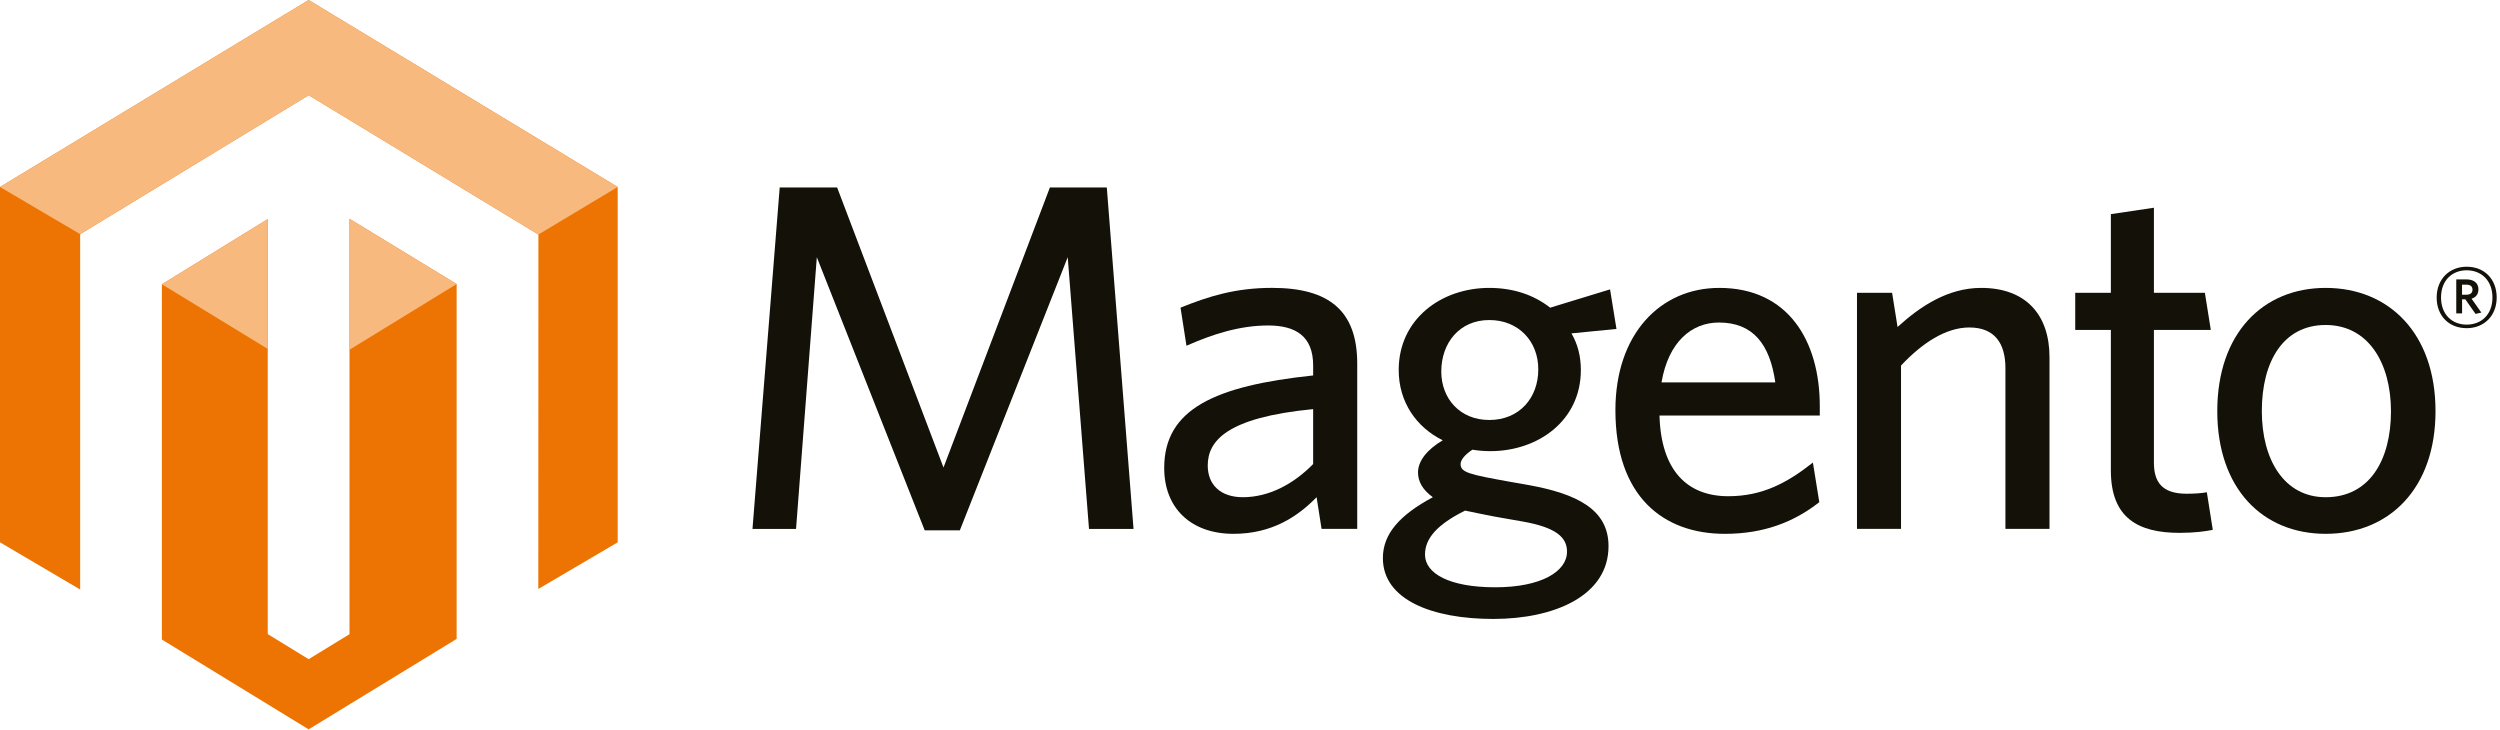
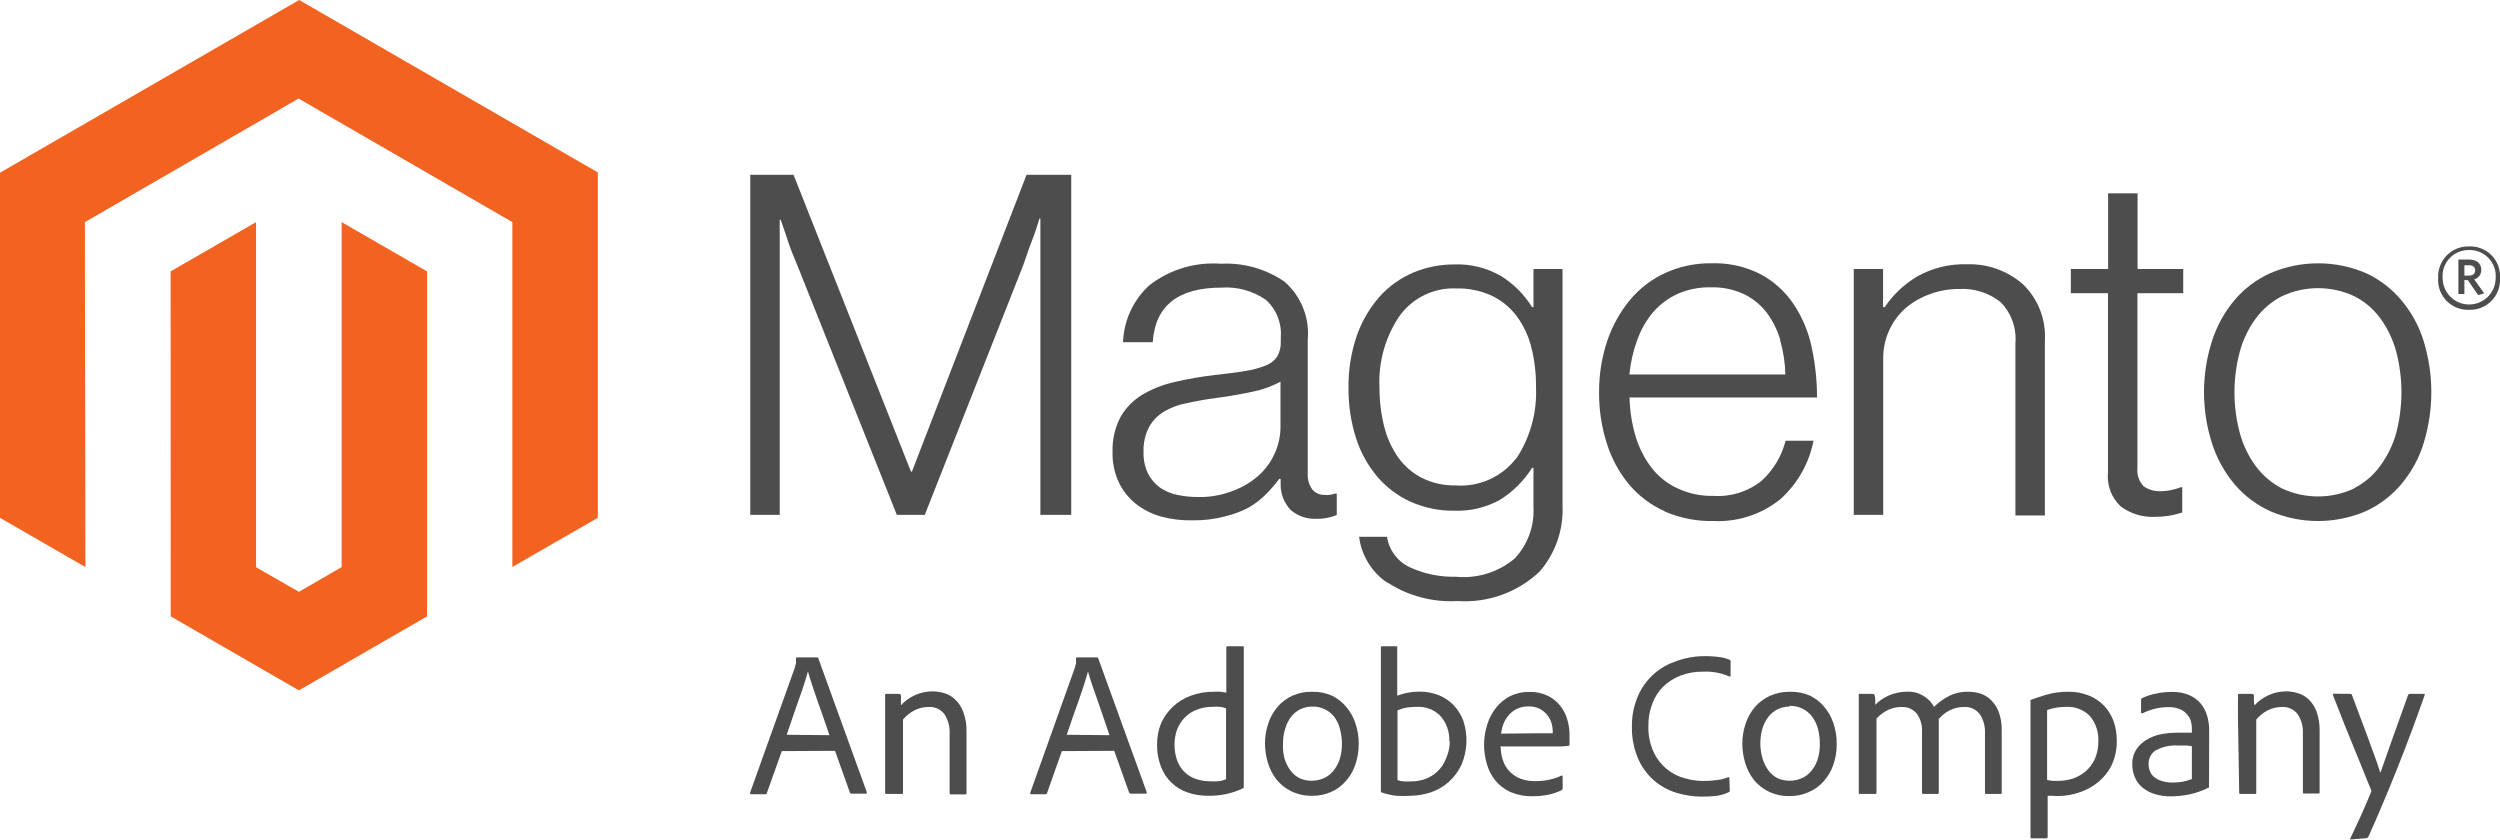
- <svg xmlns="http://www.w3.org/2000/svg" xml:space="preserve" height="55.139px" viewBox="0 0 189 55.139" width="189px" version="1.1" y="0px" x="0px" enable-background="new 0 0 189 55.139">
-   <path d="m23.333 0l-23.333 14.135v26.865l6.06 3.568v-26.865l17.278-10.504 17.292 10.488 0.074 0.042-0.008 26.798 6.001-3.527v-26.865l-23.364-14.135zm3.088 16.538v31.407l-3.088 1.889-3.091-1.896v-31.376l-8.003 4.928v26.86l11.094 6.789 11.189-6.837v-26.829l-8.101-4.935z" fill="#ED7402" />
-   <path d="m12.239 21.491l8.003 4.886v-9.814l-8.003 4.928zm14.182-4.953v9.902l8.101-4.967-8.101-4.935zm20.276-2.403l-23.364-14.135-23.333 14.135 6.06 3.568 17.278-10.504 17.365 10.53 5.994-3.594z" fill="#F8B97F" />
-   <path d="m82.328 39.984l-1.608-20.54-8.156 20.651h-2.656l-8.156-20.651-1.571 20.541h-3.293l2.058-25.814h4.34l8.043 21.174 8.044-21.174h4.301l2.021 25.814h-3.367z" fill="#131108" />
-   <path d="m99.91 39.984l-0.375-2.396c-1.421 1.458-3.366 2.769-6.284 2.769-3.218 0-5.237-1.945-5.237-4.977 0-4.452 3.815-6.209 11.261-6.996v-0.748c0-2.244-1.348-3.03-3.406-3.03-2.17 0-4.227 0.673-6.172 1.533l-0.449-2.88c2.133-0.861 4.153-1.496 6.922-1.496 4.339 0 6.436 1.757 6.436 5.723v12.498h-2.7zm-0.635-9.055c-6.586 0.636-7.97 2.432-7.97 4.266 0 1.457 0.973 2.394 2.657 2.394 1.945 0 3.815-0.974 5.312-2.508v-4.152h0.001z" fill="#131108" />
-   <path d="m121.72 21.876l0.485 2.992-3.404 0.336c0.486 0.824 0.712 1.76 0.712 2.769 0 3.817-3.219 6.134-6.848 6.134-0.449 0-0.898-0.037-1.348-0.111-0.523 0.338-0.897 0.75-0.897 1.085 0 0.636 0.634 0.787 3.777 1.349l1.272 0.223c3.778 0.673 6.135 1.871 6.135 4.639 0 3.741-4.078 5.5-8.715 5.5-4.64 0-8.343-1.458-8.343-4.6 0-1.834 1.271-3.256 3.777-4.603-0.784-0.562-1.121-1.198-1.121-1.872 0-0.861 0.672-1.722 1.87-2.432-1.982-0.973-3.33-2.879-3.33-5.312 0-3.852 3.217-6.208 6.846-6.208 1.795 0 3.368 0.522 4.604 1.496l4.53-1.385zm-13.99 20.052c0 1.424 1.834 2.471 5.312 2.471 3.48 0 5.424-1.197 5.424-2.693 0-1.086-0.822-1.832-3.365-2.282l-2.134-0.375c-0.972-0.187-1.495-0.299-2.207-0.448-2.1 1.045-3.03 2.094-3.03 3.327zm4.86-17.733c-2.244 0-3.629 1.722-3.629 3.891 0 2.058 1.421 3.665 3.629 3.665 2.283 0 3.704-1.682 3.704-3.815 0.01-2.132-1.49-3.741-3.7-3.741z" fill="#131108" />
-   <path d="m137.58 31.416h-12.122c0.112 4.15 2.094 6.098 5.2 6.098 2.583 0 4.453-1.009 6.397-2.544l0.484 2.994c-1.907 1.497-4.188 2.394-7.143 2.394-4.642 0-8.271-2.807-8.271-9.354 0-5.724 3.368-9.239 7.856-9.239 5.199 0 7.595 4.002 7.595 8.94v0.711zm-7.63-7.033c-2.059 0-3.817 1.459-4.34 4.526h8.604c-0.41-2.881-1.68-4.526-4.26-4.526z" fill="#131108" />
-   <path d="m151.61 39.984v-12.16c0-1.832-0.786-3.067-2.73-3.067-1.759 0-3.555 1.161-5.163 2.88v12.347h-3.329v-17.846h2.655l0.412 2.582c1.683-1.533 3.78-2.955 6.321-2.955 3.369 0 5.166 2.019 5.166 5.236v12.983h-3.33z" fill="#131108" />
-   <path d="m164.78 40.284c-3.143 0-5.199-1.124-5.199-4.716v-10.624h-2.694v-2.806h2.694v-5.949l3.255-0.485v6.434h3.853l0.449 2.806h-4.302v10.025c0 1.461 0.599 2.357 2.47 2.357 0.598 0 1.121-0.035 1.531-0.112l0.45 2.843c-0.57 0.112-1.35 0.227-2.51 0.227z" fill="#131108" />
-   <path d="m175.82 40.357c-4.752 0-8.194-3.403-8.194-9.278 0-5.874 3.442-9.314 8.194-9.314 4.787 0 8.305 3.44 8.305 9.314 0 5.875-3.52 9.278-8.3 9.278zm0-15.788c-3.217 0-4.826 2.769-4.826 6.51 0 3.668 1.683 6.511 4.826 6.511 3.291 0 4.938-2.77 4.938-6.511-0.01-3.666-1.73-6.51-4.94-6.51z" fill="#131108" />
-   <path d="m186.48 24.81c-1.338 0-2.268-0.929-2.268-2.318 0-1.379 0.95-2.328 2.268-2.328 1.34 0 2.27 0.939 2.27 2.328 0 1.378-0.95 2.318-2.27 2.318zm0-4.376c-1.078 0-1.938 0.739-1.938 2.058 0 1.31 0.859 2.049 1.938 2.049 1.09 0 1.949-0.739 1.949-2.049 0-1.319-0.87-2.058-1.95-2.058zm0.67 3.297l-0.768-1.099h-0.249v1.059h-0.44v-2.568h0.779c0.54 0 0.898 0.27 0.898 0.75 0 0.37-0.201 0.609-0.52 0.709l0.74 1.049-0.44 0.1zm-0.68-2.209h-0.34v0.759h0.319c0.29 0 0.471-0.12 0.471-0.379 0-0.25-0.16-0.38-0.45-0.38z" fill="#131108" />
+ <svg xmlns="http://www.w3.org/2000/svg" viewBox="0 0 179.07 60.13">
+   <defs>
+     <style>.cls-1{fill:#f26322;}.cls-2{fill:#4d4d4d;}</style>
+   </defs>
+   <g id="Layer_2" data-name="Layer 2">
+     <g id="Layer_1-2" data-name="Layer 1">
+       <polygon class="cls-1" points="21.43 0 0 12.37 0 37.09 6.12 40.62 6.08 15.91 21.39 7.06 36.7 15.91 36.7 40.61 42.82 37.09 42.82 12.35 21.43 0" />
+       <polygon class="cls-1" points="24.47 40.62 21.41 42.39 18.34 40.63 18.34 15.91 12.22 19.44 12.23 44.15 21.41 49.45 30.59 44.15 30.59 19.44 24.47 15.91 24.47 40.62" />
+       <path class="cls-2" d="M56.84,12.52l8.41,21.26h.07l8.21-21.26h3.2V36.88H74.52V15.66h-.07c-.11.38-.24.77-.37,1.15l-.4,1.06L73.29,19,66.24,36.88h-2L57.11,19c-.14-.32-.27-.66-.41-1s-.26-.73-.37-1.07l-.41-1.19h-.07V36.88H53.74V12.52Z" />
+       <path class="cls-2" d="M83.17,37a5.12,5.12,0,0,1-1.82-.92,4.33,4.33,0,0,1-1.21-1.53,4.83,4.83,0,0,1-.45-2.15,5.06,5.06,0,0,1,.58-2.55,4.51,4.51,0,0,1,1.57-1.59,8.06,8.06,0,0,1,2.3-.9A26.88,26.88,0,0,1,87,26.86c.86-.09,1.6-.18,2.2-.29a6.44,6.44,0,0,0,1.46-.39,1.75,1.75,0,0,0,.82-.63,2,2,0,0,0,.26-1.07v-.34a3.24,3.24,0,0,0-1.09-2.68,5,5,0,0,0-3.14-.86q-4.69,0-4.94,3.91H80.44a5.8,5.8,0,0,1,1.9-4.09,7.48,7.48,0,0,1,5.12-1.53A7.38,7.38,0,0,1,92,20.17a4.92,4.92,0,0,1,1.67,4.17v9.58A1.77,1.77,0,0,0,94,35.06a1.11,1.11,0,0,0,.86.39,1.47,1.47,0,0,0,.36,0,2.89,2.89,0,0,0,.43-.1h.1v1.54a4,4,0,0,1-.58.18,3.4,3.4,0,0,1-.85.09,2.68,2.68,0,0,1-1.84-.6,2.62,2.62,0,0,1-.75-1.89v-.37h-.1a10.13,10.13,0,0,1-.9,1.05,5.88,5.88,0,0,1-1.28,1A7.28,7.28,0,0,1,87.7,37a8.57,8.57,0,0,1-2.25.27A7.91,7.91,0,0,1,83.17,37m5.19-1.86A5.79,5.79,0,0,0,90.22,34a4.8,4.8,0,0,0,1.13-1.62,4.7,4.7,0,0,0,.37-1.82V27.34a7.2,7.2,0,0,1-2.06.73c-.81.17-1.64.32-2.5.43s-1.45.23-2.08.36a5.1,5.1,0,0,0-1.65.59,3,3,0,0,0-1.11,1.11,3.61,3.61,0,0,0-.41,1.82,3.35,3.35,0,0,0,.32,1.54,2.89,2.89,0,0,0,.85,1,3.35,3.35,0,0,0,1.25.53,7.2,7.2,0,0,0,1.5.15,6.45,6.45,0,0,0,2.53-.46" />
+       <path class="cls-2" d="M99.35,41.73a4.69,4.69,0,0,1-2-3.28h2A2.88,2.88,0,0,0,101,40.64a7.38,7.38,0,0,0,3.28.67A5.69,5.69,0,0,0,108.5,40a5,5,0,0,0,1.34-3.69v-2.8h-.1a7.28,7.28,0,0,1-2.28,2.28,6.24,6.24,0,0,1-3.31.79,7.39,7.39,0,0,1-3.13-.65,6.83,6.83,0,0,1-2.38-1.8,8.12,8.12,0,0,1-1.52-2.78,11.51,11.51,0,0,1-.53-3.56A11.09,11.09,0,0,1,97.2,24a8.53,8.53,0,0,1,1.64-2.78,6.87,6.87,0,0,1,2.4-1.7,7.56,7.56,0,0,1,2.91-.58,6.23,6.23,0,0,1,3.38.84A6.93,6.93,0,0,1,109.74,22h.1V19.27h2.08V36.2a6.77,6.77,0,0,1-1.63,4.73,7.77,7.77,0,0,1-5.9,2.12,8.31,8.31,0,0,1-5-1.32m9.23-8.9a8.58,8.58,0,0,0,1.4-5.11,11.19,11.19,0,0,0-.34-2.87,6.32,6.32,0,0,0-1.06-2.23,4.89,4.89,0,0,0-1.79-1.45,5.75,5.75,0,0,0-2.5-.51,4.77,4.77,0,0,0-4.07,1.95,8.41,8.41,0,0,0-1.45,5.17,11.08,11.08,0,0,0,.34,2.78,6.72,6.72,0,0,0,1,2.21,4.83,4.83,0,0,0,1.71,1.47,5.21,5.21,0,0,0,2.42.53,5,5,0,0,0,4.32-1.94" />
+       <path class="cls-2" d="M119.24,36.62a7.09,7.09,0,0,1-2.57-1.94,8.61,8.61,0,0,1-1.58-2.93,11.61,11.61,0,0,1-.55-3.66,11.32,11.32,0,0,1,.58-3.66,9.23,9.23,0,0,1,1.62-2.93,7.17,7.17,0,0,1,2.52-1.94,7.65,7.65,0,0,1,3.32-.7,7.18,7.18,0,0,1,3.56.8,6.57,6.57,0,0,1,2.35,2.15,8.76,8.76,0,0,1,1.28,3.08,16.92,16.92,0,0,1,.38,3.58H116.72a10.57,10.57,0,0,0,.43,2.77,7.08,7.08,0,0,0,1.12,2.23,5.06,5.06,0,0,0,1.86,1.5,5.84,5.84,0,0,0,2.62.55,5,5,0,0,0,3.43-1.08,5.88,5.88,0,0,0,1.72-2.87h2a7.6,7.6,0,0,1-2.38,4.19,7.12,7.12,0,0,1-4.81,1.56,8.37,8.37,0,0,1-3.51-.7m8.32-12.26a6.13,6.13,0,0,0-1-2,4.6,4.6,0,0,0-1.64-1.31,5.33,5.33,0,0,0-2.35-.47,5.64,5.64,0,0,0-2.37.47,5.2,5.2,0,0,0-1.75,1.31,6.43,6.43,0,0,0-1.14,2,9.84,9.84,0,0,0-.56,2.46h11.17a9.51,9.51,0,0,0-.37-2.44" />
+       <path class="cls-2" d="M134.88,19.27V22H135a7.23,7.23,0,0,1,2.33-2.2,6.81,6.81,0,0,1,3.56-.87,5.81,5.81,0,0,1,4,1.42,5.19,5.19,0,0,1,1.58,4.07v12.5h-2.11V24.58a3.75,3.75,0,0,0-1.07-2.95,4.37,4.37,0,0,0-2.95-.93,5.89,5.89,0,0,0-2.11.37,5.63,5.63,0,0,0-1.74,1,4.79,4.79,0,0,0-1.6,3.6V36.88h-2.11V19.27Z" />
+       <path class="cls-2" d="M151.91,36.28a2.93,2.93,0,0,1-.92-2.43V21h-2.66V19.27H151V13.85h2.11v5.42h3.27V21H153.1V33.51a1.67,1.67,0,0,0,.43,1.31,1.94,1.94,0,0,0,1.28.36,3.35,3.35,0,0,0,.76-.09,3.22,3.22,0,0,0,.63-.19h.11v1.81a6,6,0,0,1-1.95.31,3.81,3.81,0,0,1-2.45-.74" />
+       <path class="cls-2" d="M162.63,36.62a7.3,7.3,0,0,1-2.58-1.94,8.67,8.67,0,0,1-1.61-2.93,12,12,0,0,1,0-7.32,8.67,8.67,0,0,1,1.61-2.93,7.3,7.3,0,0,1,2.58-1.94,8.68,8.68,0,0,1,6.83,0A7.28,7.28,0,0,1,172,21.5a8.32,8.32,0,0,1,1.6,2.93,12.45,12.45,0,0,1,0,7.32,8.32,8.32,0,0,1-1.6,2.93,7.28,7.28,0,0,1-2.55,1.94,8.68,8.68,0,0,1-6.83,0m6-1.65a5.24,5.24,0,0,0,1.87-1.6A7.28,7.28,0,0,0,171.64,31a11.55,11.55,0,0,0,0-5.8,7.28,7.28,0,0,0-1.13-2.38,5.24,5.24,0,0,0-1.87-1.6,6.12,6.12,0,0,0-5.2,0,5.42,5.42,0,0,0-1.87,1.6,7.1,7.1,0,0,0-1.14,2.38,11.26,11.26,0,0,0,0,5.8,7.1,7.1,0,0,0,1.14,2.38,5.42,5.42,0,0,0,1.87,1.6,6.12,6.12,0,0,0,5.2,0" />
+       <path class="cls-2" d="M176.86,22.19a2.13,2.13,0,0,1-2.22-2.26,2.16,2.16,0,0,1,2.22-2.28,2.13,2.13,0,0,1,2.21,2.28,2.14,2.14,0,0,1-2.21,2.26m0-4.28a1.86,1.86,0,0,0-1.9,2,1.9,1.9,0,1,0,3.8,0,1.86,1.86,0,0,0-1.9-2m.65,3.23-.75-1.08h-.24v1h-.43V18.59h.76c.52,0,.88.26.88.73a.68.68,0,0,1-.51.69l.72,1ZM176.85,19h-.33v.74h.31c.28,0,.46-.12.46-.37s-.16-.37-.44-.37" />
+       <path class="cls-2" d="M56,53.8l-1.07,3a.11.11,0,0,1-.11.09h-1q-.12,0-.09-.12l3.22-9c0-.06,0-.12.06-.2a2.22,2.22,0,0,0,0-.4.07.07,0,0,1,.08-.08h1.44a.09.09,0,0,1,.09.08l3.47,9.58c0,.07,0,.1-.06.1H61a.13.13,0,0,1-.12-.07l-1.07-3Zm3.41-1.14c-.08-.23-.19-.56-.34-1s-.29-.84-.45-1.28-.3-.87-.44-1.29-.24-.75-.31-1h0c-.06.23-.15.53-.26.88s-.24.72-.39,1.13l-.44,1.27c-.15.44-.3.86-.43,1.26Z" />
+       <path class="cls-2" d="M63.4,51.36c0-.12,0-.27,0-.42s0-.31,0-.46,0-.29,0-.41,0-.23,0-.28,0-.09.08-.09h.92a.14.14,0,0,1,.13.09,1.29,1.29,0,0,1,0,.29c0,.13,0,.28,0,.44a3.09,3.09,0,0,1,2.26-1,3,3,0,0,1,.82.12,1.91,1.91,0,0,1,.77.43A2.38,2.38,0,0,1,69,51a3.85,3.85,0,0,1,.23,1.43v4.37c0,.07,0,.1-.11.1h-1c-.07,0-.1,0-.1-.12V52.52a2.33,2.33,0,0,0-.37-1.36,1.31,1.31,0,0,0-1.15-.52,2.2,2.2,0,0,0-1,.24,2.71,2.71,0,0,0-.82.66v5.23c0,.07,0,.1-.09.1H63.48c-.06,0-.08,0-.08-.1Z" />
+       <path class="cls-2" d="M76.06,53.8l-1.06,3a.12.12,0,0,1-.12.09h-1c-.08,0-.1,0-.08-.12l3.21-9c0-.06,0-.12.06-.2a2,2,0,0,0,0-.4s0-.08.07-.08h1.45s.07,0,.08.08l3.47,9.58c0,.07,0,.1-.06.1H81a.13.13,0,0,1-.12-.07l-1.07-3Zm3.41-1.14c-.08-.23-.19-.56-.34-1l-.44-1.28c-.16-.45-.31-.87-.45-1.29s-.24-.75-.31-1h0c-.06.23-.15.53-.26.88s-.24.72-.38,1.13-.3.83-.45,1.27-.29.86-.43,1.26Z" />
+       <path class="cls-2" d="M86.52,57a4.42,4.42,0,0,1-1.43-.23,3.08,3.08,0,0,1-1.93-1.85,4.12,4.12,0,0,1-.28-1.6,3.89,3.89,0,0,1,.28-1.5A3.75,3.75,0,0,1,84,50.63a3.84,3.84,0,0,1,1.27-.79,4.56,4.56,0,0,1,1.64-.29,3.74,3.74,0,0,1,.52,0l.41.06V46.38a.08.08,0,0,1,.09-.09H89c.06,0,.09,0,.09.07V56a2.4,2.4,0,0,0,0,.37.1.1,0,0,1-.07.1,5.33,5.33,0,0,1-1.26.42A5.74,5.74,0,0,1,86.52,57Zm1.3-6.26a1.58,1.58,0,0,0-.43-.11,2.93,2.93,0,0,0-.53,0,3.08,3.08,0,0,0-1.13.2,2.42,2.42,0,0,0-.86.56,2.54,2.54,0,0,0-.55.85,3.07,3.07,0,0,0-.19,1.06,3.19,3.19,0,0,0,.21,1.23,2.15,2.15,0,0,0,1.36,1.28,3,3,0,0,0,.94.15,4.26,4.26,0,0,0,.61,0,1.71,1.71,0,0,0,.57-.15Z" />
+       <path class="cls-2" d="M94,49.55a3.35,3.35,0,0,1,1.41.28,3.13,3.13,0,0,1,1,.78,3.52,3.52,0,0,1,.67,1.18,4.46,4.46,0,0,1,.24,1.48,4.39,4.39,0,0,1-.25,1.53,3.36,3.36,0,0,1-.7,1.18,2.91,2.91,0,0,1-1.06.76A3.18,3.18,0,0,1,94,57a3.28,3.28,0,0,1-1.52-.33,3.07,3.07,0,0,1-1.06-.85,3.73,3.73,0,0,1-.61-1.21,4.74,4.74,0,0,1-.2-1.35,4.38,4.38,0,0,1,.24-1.46,3.42,3.42,0,0,1,.68-1.19,3,3,0,0,1,1.07-.79A3.3,3.3,0,0,1,94,49.55Zm0,1.06a2,2,0,0,0-.86.19,1.92,1.92,0,0,0-.66.54,2.55,2.55,0,0,0-.42.84,3.29,3.29,0,0,0-.16,1.07A3.62,3.62,0,0,0,92,54.31a2.76,2.76,0,0,0,.42.86,1.9,1.9,0,0,0,.68.58,2.16,2.16,0,0,0,1.7,0,1.84,1.84,0,0,0,.67-.49,2.6,2.6,0,0,0,.47-.82,3.51,3.51,0,0,0,.18-1.19,4.09,4.09,0,0,0-.13-1,2.63,2.63,0,0,0-.38-.85A1.94,1.94,0,0,0,94,50.61Z" />
+       <path class="cls-2" d="M100,46.29h.08s0,0,0,.08v3.46a4.38,4.38,0,0,1,1.6-.29,3.66,3.66,0,0,1,1.39.26,3.11,3.11,0,0,1,1.06.72,3.4,3.4,0,0,1,.68,1.09,4.48,4.48,0,0,1-.11,3.13,3.8,3.8,0,0,1-.92,1.26,3.73,3.73,0,0,1-1.31.76A4.84,4.84,0,0,1,101,57,7,7,0,0,1,100,57a4.72,4.72,0,0,1-1-.23c-.06,0-.09,0-.09-.13V46.38c0-.06,0-.09.11-.09Zm3.81,6.82a2.58,2.58,0,0,0-.62-1.81,2.17,2.17,0,0,0-1.68-.67,4.5,4.5,0,0,0-.8.06,3.63,3.63,0,0,0-.61.19v5a1.63,1.63,0,0,0,.45.09,4.27,4.27,0,0,0,.53,0,3,3,0,0,0,1-.17,2.58,2.58,0,0,0,.87-.53,2.52,2.52,0,0,0,.61-.9A3.19,3.19,0,0,0,103.85,53.11Z" />
+       <path class="cls-2" d="M107.49,53.43a3.12,3.12,0,0,0,.15,1,2.2,2.2,0,0,0,.46.8,2.25,2.25,0,0,0,.77.53,2.83,2.83,0,0,0,1.09.19,4.32,4.32,0,0,0,1-.1,3.46,3.46,0,0,0,.89-.3s.08,0,.08.06v.84a.16.16,0,0,1-.08.15,3.94,3.94,0,0,1-.88.31,5.11,5.11,0,0,1-1.2.12,3.74,3.74,0,0,1-1.62-.32,2.91,2.91,0,0,1-1.07-.84,3.36,3.36,0,0,1-.59-1.18,5,5,0,0,1-.19-1.34,4.7,4.7,0,0,1,.23-1.46,3.6,3.6,0,0,1,.64-1.21,3.13,3.13,0,0,1,1-.82,3.08,3.08,0,0,1,1.38-.3,2.88,2.88,0,0,1,1.34.29,2.62,2.62,0,0,1,.88.72,2.76,2.76,0,0,1,.5,1,3.62,3.62,0,0,1,.15,1c0,.18,0,.34,0,.47a1.29,1.29,0,0,1,0,.29c0,.06,0,.09-.1.09a4.62,4.62,0,0,1-.6.05h-4.14Zm2.76-.91H111l.22,0a.19.19,0,0,0,0-.08v-.09a2.11,2.11,0,0,0-.07-.49,1.7,1.7,0,0,0-.27-.58,1.79,1.79,0,0,0-.54-.48,1.61,1.61,0,0,0-.86-.2,1.84,1.84,0,0,0-.8.16,1.72,1.72,0,0,0-.59.44,2.1,2.1,0,0,0-.39.62,3.12,3.12,0,0,0-.18.73Z" />
+       <path class="cls-2" d="M123.9,56.59c0,.09,0,.14-.07.15A3,3,0,0,1,123,57a9.47,9.47,0,0,1-1.12.06,6.23,6.23,0,0,1-1.82-.28,4.42,4.42,0,0,1-1.6-.89,4.36,4.36,0,0,1-1.13-1.56,5.58,5.58,0,0,1-.44-2.32,5.35,5.35,0,0,1,.37-2,4.47,4.47,0,0,1,2.67-2.6A5.83,5.83,0,0,1,122,47a7.72,7.72,0,0,1,1.2.07,2.78,2.78,0,0,1,.69.19.11.11,0,0,1,.07.12v1c0,.07,0,.09-.1.07a4.19,4.19,0,0,0-1.89-.34,4.28,4.28,0,0,0-1.59.28,3.71,3.71,0,0,0-1.23.77,3.39,3.39,0,0,0-.79,1.22,4.3,4.3,0,0,0-.29,1.6,4.21,4.21,0,0,0,.39,1.92,3.43,3.43,0,0,0,2.23,1.85,4.94,4.94,0,0,0,1.25.19,7.36,7.36,0,0,0,1-.06,3.21,3.21,0,0,0,.85-.21c.06,0,.08,0,.08.06Z" />
+       <path class="cls-2" d="M128.24,49.55a3.35,3.35,0,0,1,1.41.28,3.13,3.13,0,0,1,1,.78,3.52,3.52,0,0,1,.67,1.18,4.46,4.46,0,0,1,.24,1.48,4.39,4.39,0,0,1-.25,1.53,3.36,3.36,0,0,1-.7,1.18,2.91,2.91,0,0,1-1.06.76,3.18,3.18,0,0,1-1.36.28,3.25,3.25,0,0,1-1.52-.33,3.07,3.07,0,0,1-1.06-.85,3.73,3.73,0,0,1-.61-1.21,4.74,4.74,0,0,1-.2-1.35,4.38,4.38,0,0,1,.24-1.46,3.57,3.57,0,0,1,.67-1.19,3.2,3.2,0,0,1,1.07-.79A3.38,3.38,0,0,1,128.24,49.55Zm-.06,1.06a2,2,0,0,0-.85.19,1.92,1.92,0,0,0-.66.54,2.77,2.77,0,0,0-.43.84,3.86,3.86,0,0,0,0,2.13,2.76,2.76,0,0,0,.42.86,1.9,1.9,0,0,0,.68.58,2.16,2.16,0,0,0,1.7,0,1.84,1.84,0,0,0,.67-.49,2.6,2.6,0,0,0,.47-.82,3.52,3.52,0,0,0,.17-1.19,4.09,4.09,0,0,0-.12-1,2.63,2.63,0,0,0-.38-.85,1.94,1.94,0,0,0-1.67-.84Z" />
+       <path class="cls-2" d="M133.23,56.87c-.06,0-.09,0-.09-.1V51.25c0-.33,0-.62,0-.87s0-.46,0-.59,0-.09.08-.09h.93a.13.13,0,0,1,.12.07,1.94,1.94,0,0,1,.05.33c0,.13,0,.26,0,.38a3.16,3.16,0,0,1,2.21-.93,2.09,2.09,0,0,1,2,1.08,4.5,4.5,0,0,1,1.06-.77,2.92,2.92,0,0,1,1.4-.31,3,3,0,0,1,.84.12,2,2,0,0,1,.76.45,2.39,2.39,0,0,1,.57.86,3.72,3.72,0,0,1,.22,1.39v4.41c0,.06,0,.09-.1.09h-1c-.07,0-.1,0-.1-.1V52.46a2.27,2.27,0,0,0-.36-1.29,1.31,1.31,0,0,0-1.15-.53,2.24,2.24,0,0,0-1,.23,2.54,2.54,0,0,0-.8.63c0,.09,0,.22,0,.4s0,.37,0,.54v4.33c0,.07,0,.1-.1.1h-1a.09.09,0,0,1-.1-.1V52.41a2,2,0,0,0-.38-1.3,1.32,1.32,0,0,0-1.09-.47,2.2,2.2,0,0,0-.94.2,2.91,2.91,0,0,0-.85.63v5.31a.08.08,0,0,1-.09.09Z" />
+       <path class="cls-2" d="M148.17,49.55a3.71,3.71,0,0,1,1.45.27,3.08,3.08,0,0,1,1.09.73,3.24,3.24,0,0,1,.68,1.1,4.16,4.16,0,0,1,.23,1.38,4,4,0,0,1-.36,1.76,3.64,3.64,0,0,1-1,1.25,4,4,0,0,1-1.36.73,4.78,4.78,0,0,1-1.54.25L147,57l-.33,0v2.95a.09.09,0,0,1-.08.1l-.3,0-.34,0-.29,0h-.14c-.05,0-.08,0-.08-.09V50.55c0-.14,0-.25,0-.35a.06.06,0,0,1,0-.06c.26-.1.62-.22,1.1-.37A5.45,5.45,0,0,1,148.17,49.55ZM148,50.63a4,4,0,0,0-.72.06,3.45,3.45,0,0,0-.65.17v5a1.76,1.76,0,0,0,.41.07h.43a3.48,3.48,0,0,0,1-.16,2.88,2.88,0,0,0,.92-.52,2.62,2.62,0,0,0,.66-.89,3.09,3.09,0,0,0,.25-1.27,2.62,2.62,0,0,0-.61-1.81A2.23,2.23,0,0,0,148,50.63Z" />
+       <path class="cls-2" d="M158.23,55.62V56a2,2,0,0,0,0,.34.06.06,0,0,1,0,.06,5.63,5.63,0,0,1-1.45.51,6.47,6.47,0,0,1-1.31.13,3.83,3.83,0,0,1-1.09-.15,2.55,2.55,0,0,1-.87-.44,1.92,1.92,0,0,1-.57-.72,2.31,2.31,0,0,1-.21-1,1.83,1.83,0,0,1,.26-1,2.13,2.13,0,0,1,.7-.7,3.15,3.15,0,0,1,1-.42,6.56,6.56,0,0,1,1.29-.13h.66l.36,0v-.35a1.91,1.91,0,0,0-.06-.43,1.21,1.21,0,0,0-.24-.48,1.38,1.38,0,0,0-.5-.4,2,2,0,0,0-.87-.17,4.17,4.17,0,0,0-1,.12,4,4,0,0,0-.86.32c-.07,0-.11,0-.11-.07v-.9a.14.14,0,0,1,.08-.12,4.16,4.16,0,0,1,1-.32,5.22,5.22,0,0,1,1.13-.12,3,3,0,0,1,1.22.22,2.25,2.25,0,0,1,.83.6,2.4,2.4,0,0,1,.47.88,3.69,3.69,0,0,1,.15,1.07ZM157,53.45a3.34,3.34,0,0,0-.4-.05h-.58a3,3,0,0,0-1.6.34,1.11,1.11,0,0,0-.52,1,1.37,1.37,0,0,0,.09.49,1,1,0,0,0,.3.42,1.5,1.5,0,0,0,.55.29,2.43,2.43,0,0,0,.82.11,3.44,3.44,0,0,0,1.34-.25Z" />
+       <path class="cls-2" d="M160.3,51.36c0-.12,0-.27,0-.42s0-.31,0-.46,0-.29,0-.41a1.6,1.6,0,0,0,0-.28.08.08,0,0,1,.09-.09h.91a.15.15,0,0,1,.14.09,1.43,1.43,0,0,1,0,.29c0,.13,0,.28.05.44a3.09,3.09,0,0,1,2.25-1,3,3,0,0,1,.82.12,2,2,0,0,1,.78.43,2.37,2.37,0,0,1,.58.87,3.85,3.85,0,0,1,.23,1.43v4.37c0,.07,0,.1-.1.1h-1c-.07,0-.1,0-.1-.12V52.52a2.26,2.26,0,0,0-.37-1.36,1.31,1.31,0,0,0-1.15-.52,2.23,2.23,0,0,0-1,.24,2.71,2.71,0,0,0-.82.66v5.23c0,.07,0,.1-.08.1h-1.05c-.06,0-.09,0-.09-.1Z" />
+       <path class="cls-2" d="M168.36,49.7a.1.1,0,0,1,.1.07c.31.82.57,1.54.81,2.16s.43,1.15.59,1.6.31.83.41,1.13l.23.7c.23-.67.51-1.46.83-2.35s.71-2,1.16-3.24a.13.13,0,0,1,.12-.07h1c.07,0,.09,0,.06.1q-.42,1.2-.9,2.49c-.32.86-.65,1.72-1,2.6s-.7,1.73-1.06,2.59-.71,1.67-1.07,2.46a.18.18,0,0,1-.16.1l-1.11.09c-.06,0-.07,0,0-.12l.71-1.52q.38-.85.75-1.74a.21.21,0,0,0,0-.19l-.27-.65-.4-1-.5-1.22c-.17-.43-.35-.88-.54-1.33s-.36-.9-.53-1.34l-.49-1.24c0-.06,0-.09.07-.09Z" />
+     </g>
+   </g>
</svg>
